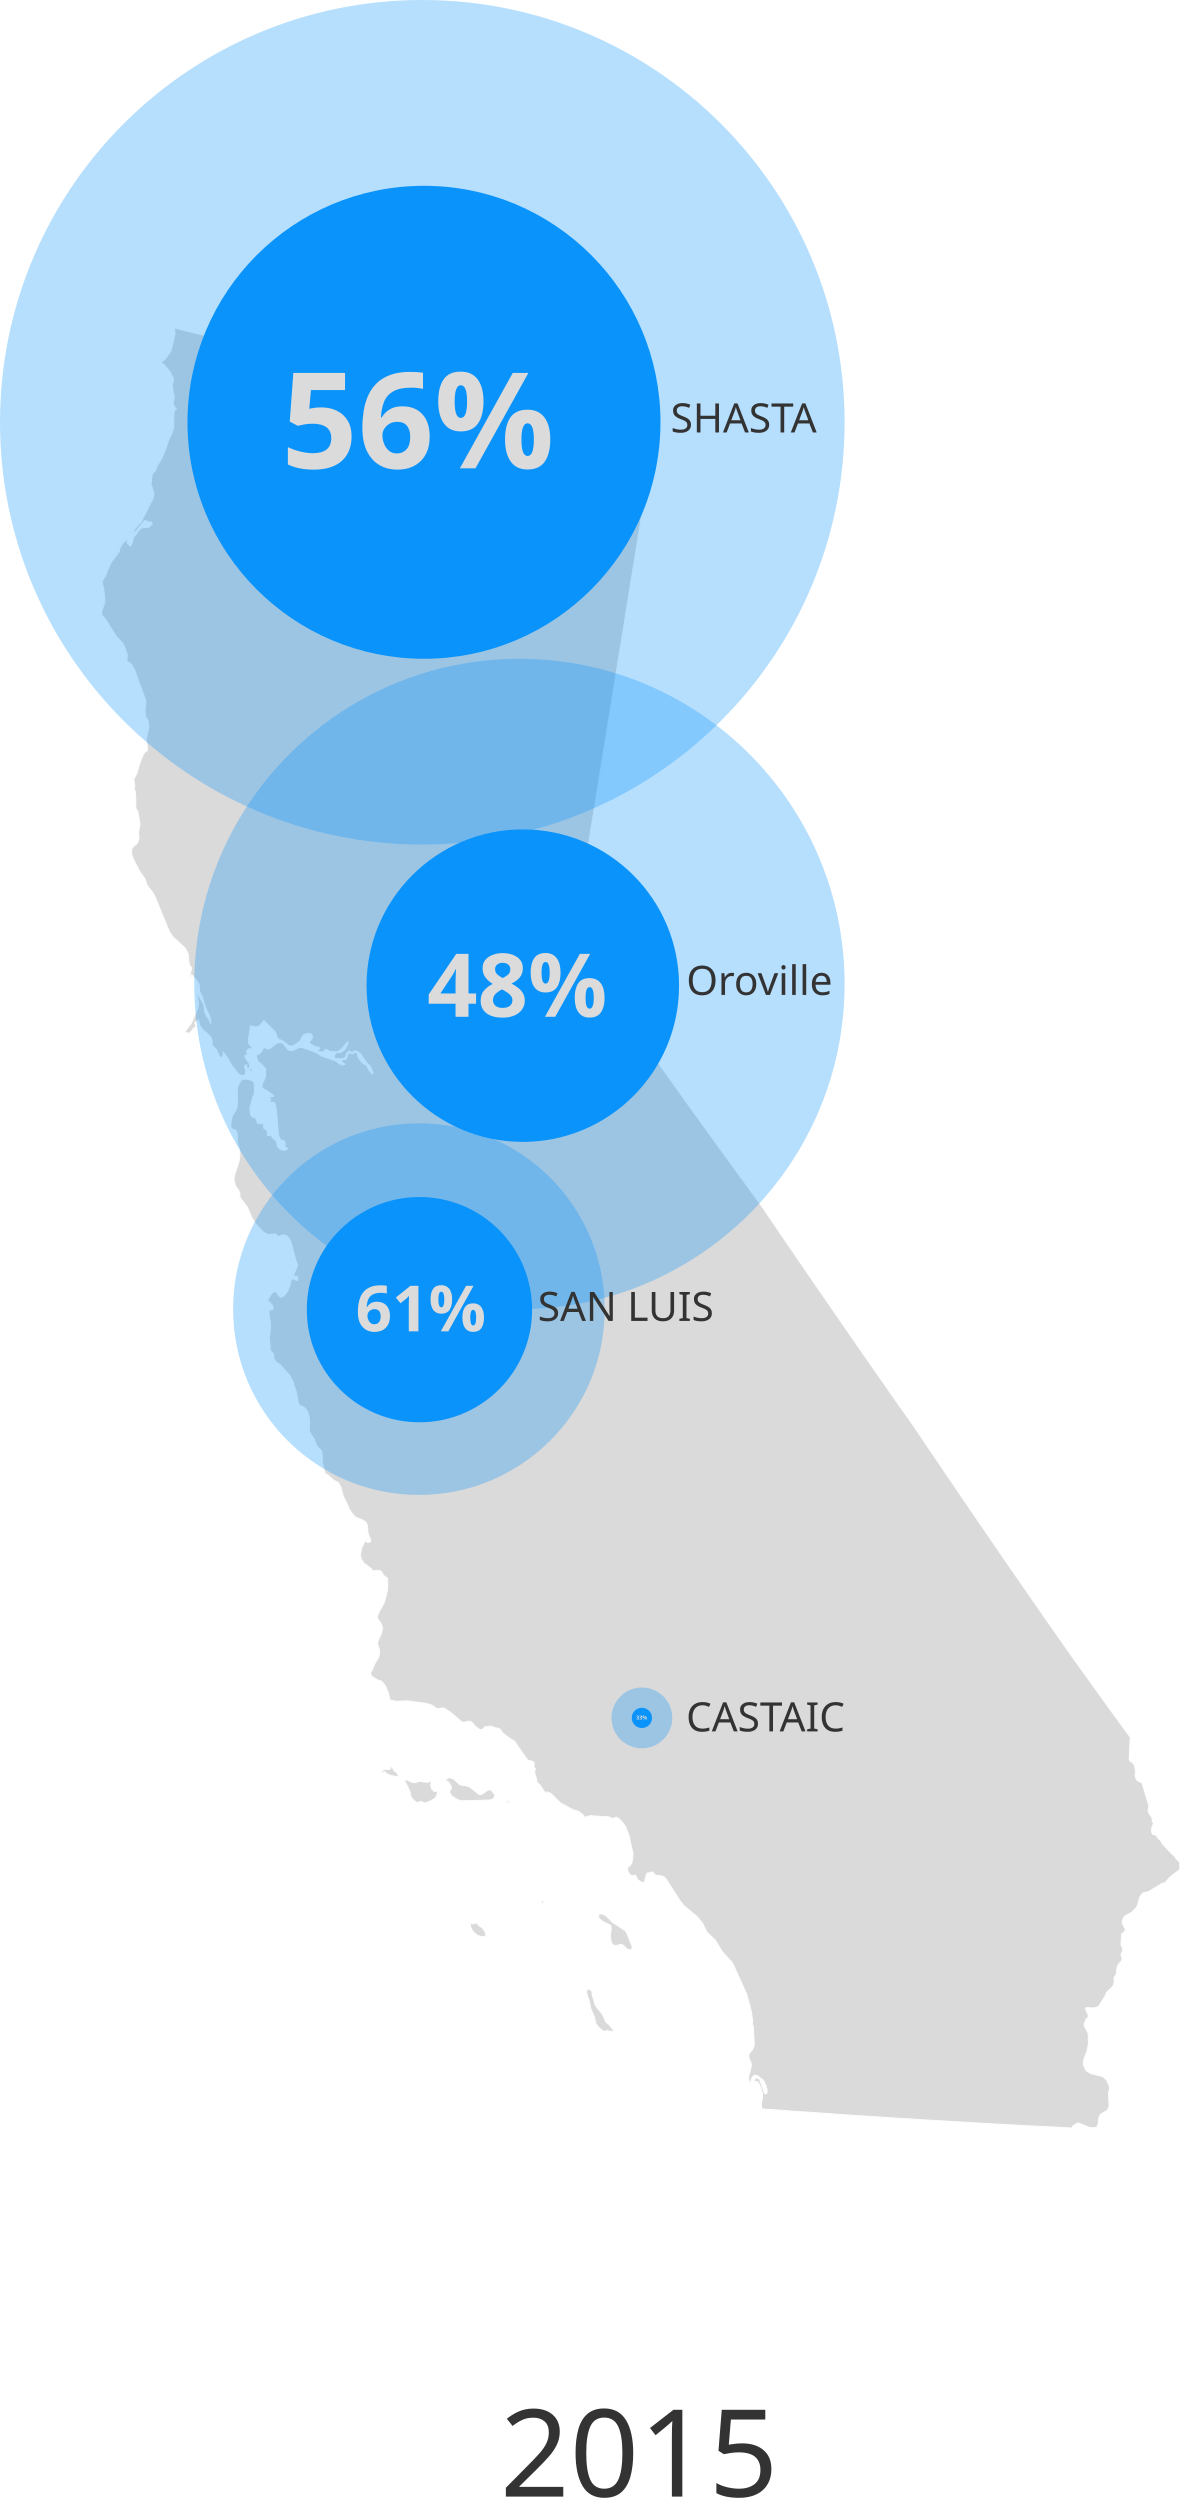
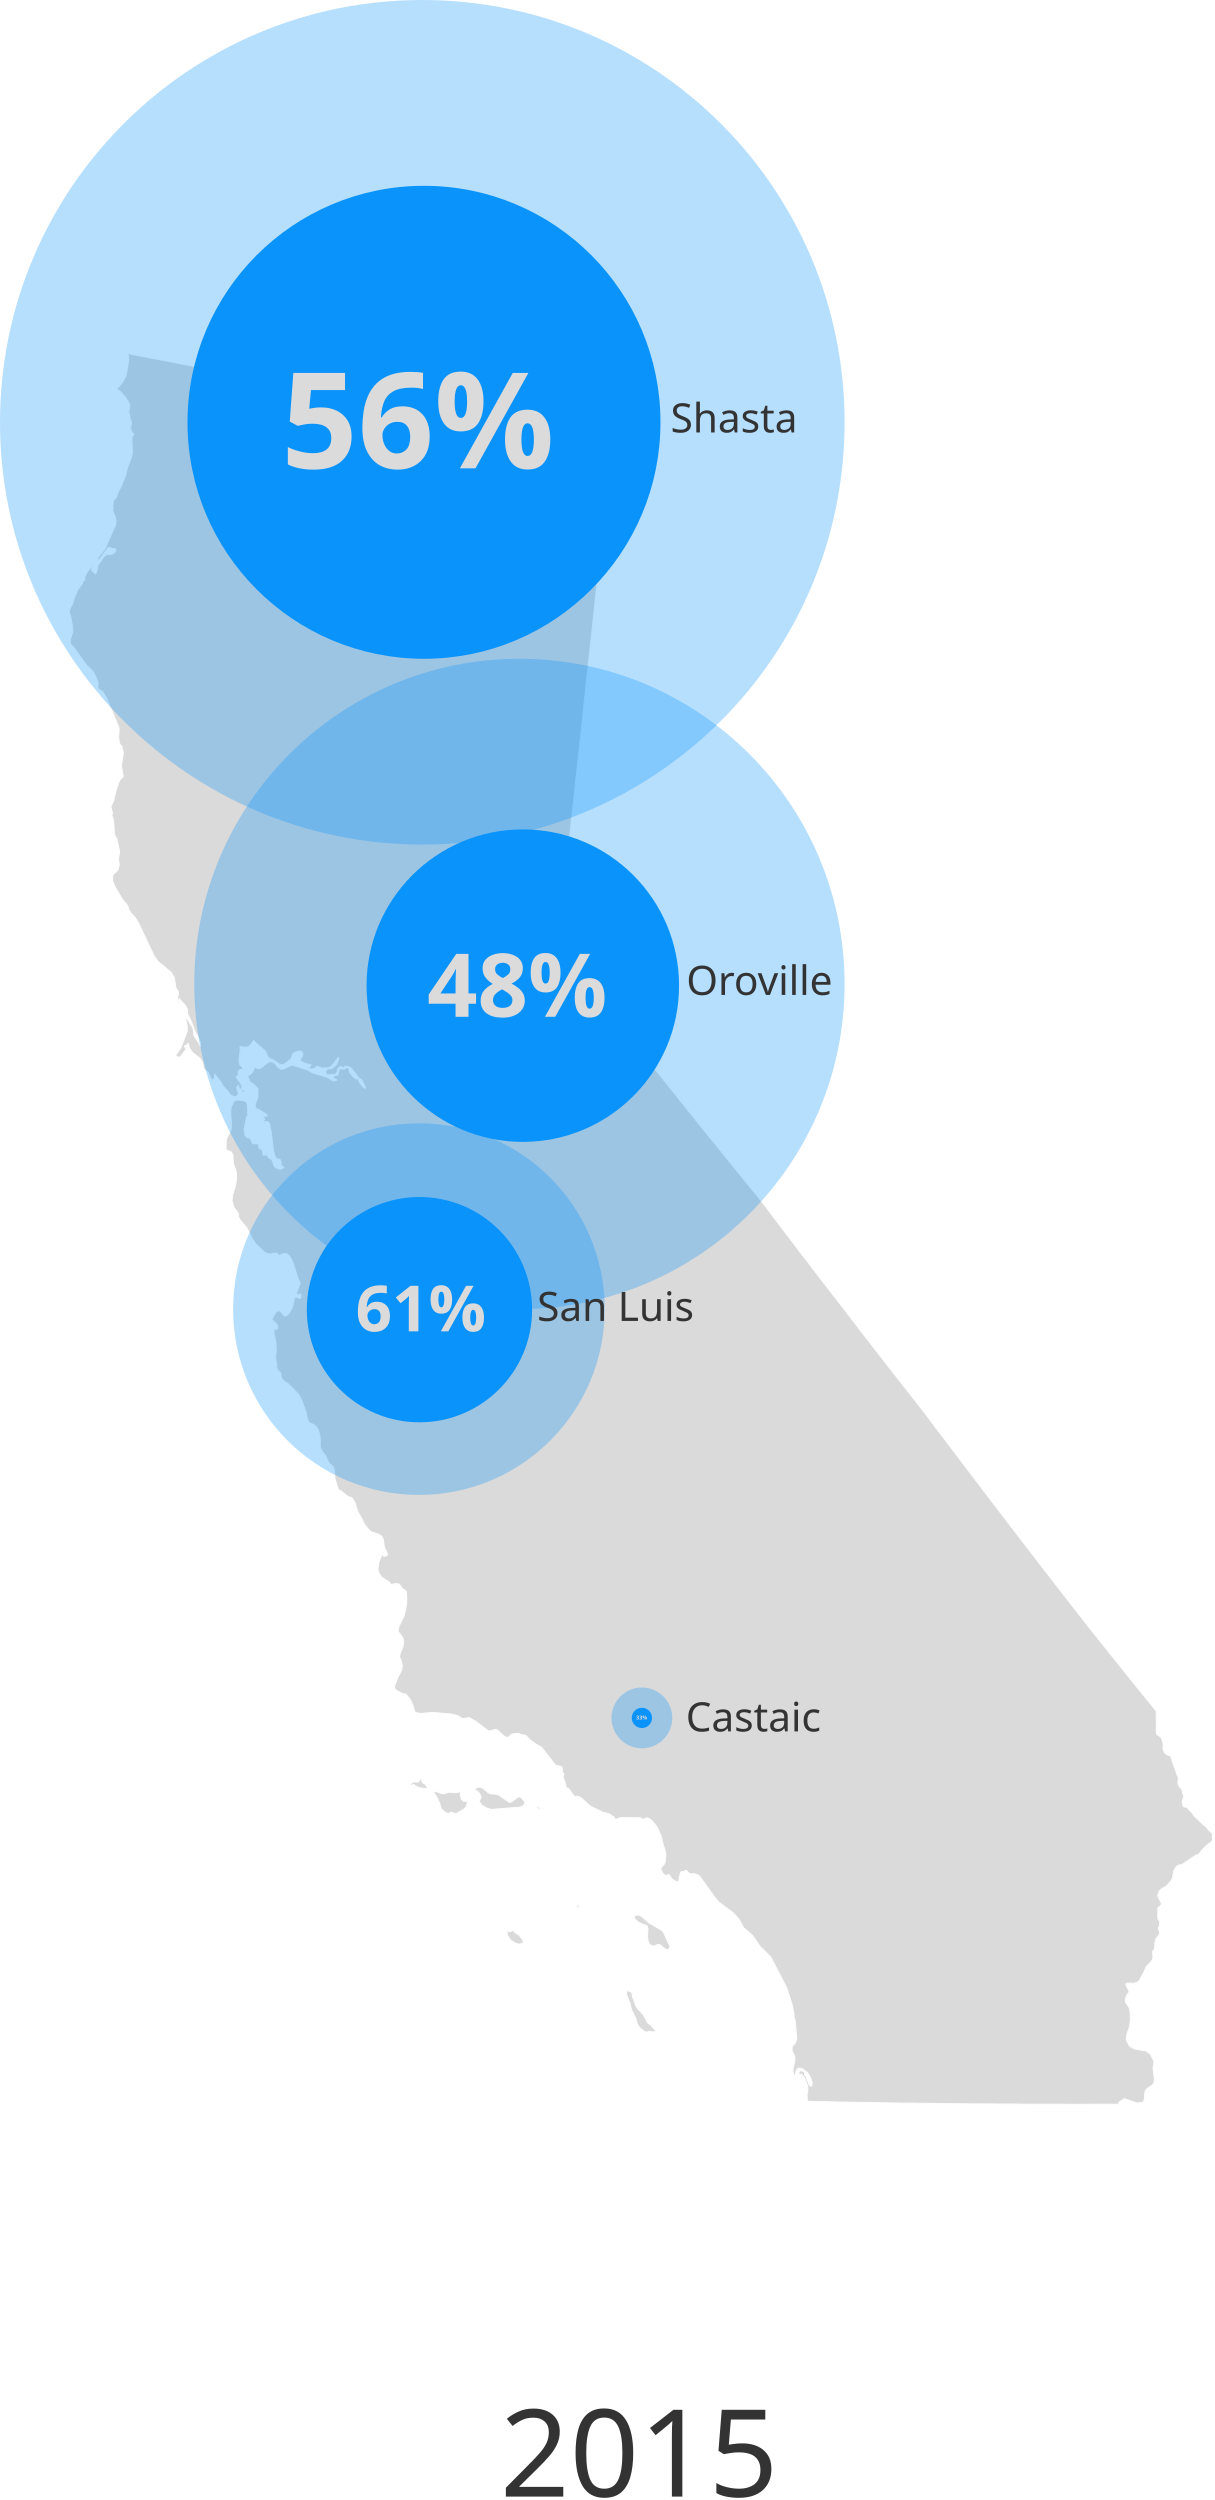
- <svg xmlns="http://www.w3.org/2000/svg" width="699px" height="1480px" viewBox="0 0 699 1480" version="1.1">
+ <svg xmlns="http://www.w3.org/2000/svg" width="719px" height="1480px" viewBox="0 0 719 1480" version="1.1">
  <defs />
  <g id="Page-1" stroke="none" stroke-width="1" fill="none" fill-rule="evenodd">
    <g id="Reservior" transform="translate(-7102, -183)">
      <g id="2015" transform="translate(7102, 183)">
-         <g id="US-States/State-Shapes/California" opacity="0.305" transform="translate(60, 194)">
+         <g id="US-States/State-Shapes/California" opacity="0.305" transform="translate(379.5, 727) rotate(-3) translate(-379.5, -727) translate(60, 194)">
          <path d="M298.715,1003.03 L296.563,998.311 L293.4,994.51 L292.128,992.458 L291.454,989.497 L291.117,988.727 L290.78,987.67 L290.512,986.45 L290.512,985.463 L290.313,984.545 L289.501,984.095 L288.491,983.714 L287.686,983.03 L287.15,985.385 L287.954,988.199 L288.965,990.943 L289.701,995.039 L291.922,1000.068 L292.733,1003.947 L294.142,1005.836 L295.827,1007.437 L297.168,1008.354 L297.91,1008.587 L298.447,1008.432 L298.983,1008.206 L299.526,1008.129 L301.61,1008.587 L302.552,1008.587 L303.494,1008.206 L300.468,1004.475 L298.715,1003.03 L298.715,1003.03 Z M225.529,947.29 L223.308,945.766 L223.04,945.315 L221.967,944.165 L221.156,944.709 L220.214,944.934 L219.278,944.787 L218.33,944.095 L218.735,947.212 L220.214,949.723 L222.434,951.549 L225.13,952.606 L227.749,952.155 L227.413,949.956 L225.529,947.29 L225.529,947.29 Z M310.218,949.039 L304.229,945.012 L303.019,944.398 L298.584,939.983 L296.7,939.074 L294.885,938.996 L294.074,940.294 L294.748,941.74 L296.295,943.178 L298.11,944.243 L299.526,944.787 L301.41,945.696 L301.878,947.29 L301.41,951.549 L301.479,953.904 L301.878,955.809 L302.751,957.177 L304.367,957.861 L305.109,957.783 L307.124,957.177 L307.935,957.107 L308.877,957.558 L311.16,959.835 L312.57,960.364 L313.849,960.061 L314.392,958.7 L311.098,950.477 L310.218,949.039 L310.218,949.039 Z M195.529,865.005 L194.993,862.572 L195.529,859.991 L194.189,860.831 L192.841,861.134 L188.33,860.528 L187.388,860.753 L186.515,861.134 L185.305,861.359 L183.689,860.979 L180.733,859.688 L179.186,860.069 L180.396,861.818 L181.675,864.399 L182.747,867.065 L183.015,869.039 L183.559,870.182 L184.899,871.775 L186.584,872.988 L187.925,872.988 L188.805,872.459 L189.541,872.537 L190.352,872.918 L191.562,873.369 L192.367,873.291 L196.74,871.091 L197.812,870.182 L198.624,868.736 L199.16,866.381 L196.939,866.529 L195.529,865.005 L195.529,865.005 Z M175.28,855.957 L174.675,855.273 L173.939,854.667 L173.128,854.131 L172.722,853.299 L172.392,852.312 L171.718,851.402 L171.113,853.221 L170.034,853.68 L167.751,853.377 L166.204,854.286 L165.798,855.273 L166.403,855.654 L167.545,854.745 L169.498,856.26 L171.381,857.1 L175.954,857.939 L175.686,856.874 L175.28,855.957 L175.28,855.957 Z M231.112,866.148 L230.575,865.775 L229.702,865.464 L228.492,866 L225.192,868.207 L224.587,868.363 L223.713,868.363 L217.793,863.715 L216.315,863.256 L213.152,862.805 L211.873,862.269 L208.312,859.004 L206.29,858.468 L205.685,858.468 L205.149,858.693 L204.275,859.307 L203.739,859.844 L204.138,860.295 L205.348,860.831 L206.159,861.818 L206.826,863.031 L207.37,864.469 L206.022,866.909 L207.507,869.272 L210.395,871.169 L212.953,872.078 L229.902,871.62 L231.786,871.014 L232.728,869.956 L232.996,868.511 L232.796,868.285 L231.112,866.148 L231.112,866.148 Z M638.346,909.948 L638.484,908.58 L636.325,906.458 L635.589,905.238 L634.915,904.476 L633.705,903.489 L628.122,897.48 L627.18,895.809 L626.843,895.428 L625.502,894.06 L625.234,893.672 L624.691,892.84 L624.423,892.537 L624.155,892.381 L623.818,892.234 L622.807,892.078 L622.401,891.853 L622.071,891.324 L621.796,890.64 L621.734,889.342 L621.734,888.425 L621.796,888.355 L622.339,886.831 L622.876,885.471 L622.271,884.329 L622.133,884.243 L622.002,882.121 L621.329,880.978 L620.455,879.991 L619.713,878.165 L619.713,877.481 L620.118,875.125 L620.118,874.286 L619.85,873.757 L619.582,873.291 L616.082,861.359 L614.13,860.675 L612.72,859.385 L611.977,857.333 L612.184,854.434 L612.046,853.151 L611.641,851.48 L610.967,849.949 L609.956,849.195 L608.883,848.589 L608.485,847.29 L609.083,835.281 L609.151,834.519 L597.112,818.017 L585.203,801.438 L572.826,784.174 L561.33,767.75 L551.168,753.144 L541.012,738.477 L530.918,723.801 L520.9,709.196 L510.875,694.513 L500.857,679.768 L490.894,665.092 L481.007,650.417 L469.572,634.21 L446.971,601.82 L435.805,585.544 L424.57,569.345 L413.404,553.076 L402.306,536.799 L391.277,520.523 L377.017,500.982 L362.818,481.44 L348.695,461.821 L334.634,442.195 L320.649,422.584 L306.718,402.895 L292.864,383.182 L279.078,363.493 L279.277,362.133 L280.219,356.576 L283.176,338.247 L286.07,320.004 L300.867,228.741 L303.762,210.498 L309.682,174.152 L312.57,155.893 L318.497,119.547 L321.384,101.451 L324.348,83.278 L327.236,65.175 L309.544,61.444 L291.853,57.728 L274.23,53.99 L256.607,50.119 L238.916,46.318 L221.293,42.361 L203.67,38.413 L186.041,34.371 L168.425,30.344 L150.802,26.24 L133.173,22.128 L115.619,17.946 L97.989,13.687 L80.435,9.357 L62.874,5.02 L45.32,0.69 L44.983,0.535 L43.099,0.076 L43.505,2.059 L43.574,3.116 L43.505,4.274 L41.415,13.236 L40.541,14.76 L38.19,18.102 L35.831,20.309 L35.701,20.916 L37.784,22.509 L40.61,26.085 L42.694,30.049 L42.357,32.855 L41.958,34.371 L42.357,36.959 L42.694,39.392 L43.099,40.465 L43.237,41.071 L42.694,43.652 L42.563,44.647 L42.762,45.626 L43.168,46.543 L43.704,47.305 L44.378,47.919 L43.099,49.435 L42.9,52.622 L42.831,58.863 L42.088,61.755 L39.599,67.079 L38.059,72.101 L35.226,78.405 L33.281,81.522 L31.795,85.019 L30.386,86.232 L29.911,87.755 L29.643,89.582 L29.712,90.958 L29.313,92.326 L30.792,96.733 L31.06,99.018 L30.523,101.218 L23.593,114.914 L19.488,119.469 L18.346,121.451 L19.756,120.993 L21.241,119.547 L25.476,114.3 L25.882,114.075 L28.639,115.132 L29.444,114.914 L29.98,115.676 L30.248,115.824 L28.708,117.798 L27.292,118.326 L25.745,118.257 L23.792,118.56 L22.582,119.547 L20.093,123.045 L19.151,123.729 L18.209,127.607 L17.274,129.349 L15.857,128.136 L15.046,126.923 L15.183,126.543 L15.926,124.646 L16.325,123.962 L13.705,126.465 L12.021,128.595 L10.542,131.408 L10.611,131.719 L10.742,132.24 L10.81,132.706 L10.473,132.784 L10.205,132.784 L9.937,133.01 L9.669,133.313 L9.332,134.378 L6.644,137.79 L5.832,139.088 L4.622,141.599 L3.481,144.109 L3.006,145.703 L2.408,147.079 L1.39,148.602 L0.655,150.04 L0.586,151.408 L1.26,153.763 L2.071,160.231 L2.071,162.811 L0.387,167.226 L0.118,169.581 L0.992,170.949 L1.865,171.781 L9.195,183.122 L12.495,186.62 L13.506,188.283 L15.321,193.312 L15.39,194.066 L15.115,196.344 L15.252,197.261 L15.72,197.727 L17.274,198.784 L17.81,199.313 L19.556,202.205 L26.281,220.681 L26.35,222.43 L25.813,226.845 L26.082,229.278 L26.35,230.638 L26.687,231.322 L27.429,231.866 L27.629,232.776 L27.766,233.848 L27.966,234.905 L28.096,236.577 L26.556,243.502 L27.36,249.736 L26.955,250.576 L25.745,251.26 L24.603,253.234 L22.919,257.416 L20.904,264.101 L19.151,267.373 L19.825,271.252 L19.426,273.001 L19.893,273.84 L20.161,275.356 L20.361,278.177 L20.361,282.888 L20.629,285.173 L21.578,286.316 L22.857,293.77 L22.788,294.827 L22.045,298.17 L21.977,299.164 L22.245,301.372 L22.245,302.437 L21.44,304.862 L20.498,306.012 L19.357,306.689 L18.078,308.212 L17.81,311.259 L19.151,315.052 L22.857,322.204 L25.944,326.463 L26.35,327.683 L26.687,329.277 L27.897,331.174 L30.118,333.917 L31.795,336.879 L40.273,357.485 L42.157,360.377 L49.693,367.372 L51.309,370.419 L51.976,376.723 L53.392,379.086 L52.382,384.03 L52.925,385.779 L52.987,385.095 L53.461,383.035 L56.961,387.147 L57.896,389.051 L58.034,389.883 L58.034,391.857 L58.164,392.774 L59.649,395.891 L61.801,402.739 L63.954,407.216 L64.696,409.579 L64.696,412.02 L63.816,409.735 L62.338,407.52 L61.128,405.094 L60.99,402.281 L60.523,400.446 L57.628,395.363 L56.486,393.684 L57.497,400.065 L57.229,402.817 L53.055,412.09 L50.367,415.58 L49.624,417.026 L51.508,417.64 L52.045,417.64 L52.65,417.329 L52.787,417.104 L52.849,416.878 L53.929,415.736 L54.465,414.974 L55.208,414.22 L56.349,413.614 L55.881,413.155 L55.675,412.696 L55.208,411.181 L55.881,411.095 L56.418,410.792 L56.961,410.341 L57.497,409.657 L58.233,412.93 L59.849,415.355 L63.885,418.93 L64.222,419.389 L64.964,420.454 L65.501,421.822 L65.7,424.636 L66.374,425.693 L67.921,427.076 L68.664,428.211 L69.874,431.406 L70.678,432.09 L71.551,431.631 L72.163,430.341 L72.163,428.748 L75.388,433.38 L77.004,436.419 L79.087,438.86 L79.899,440.15 L80.971,441.518 L82.518,442.498 L84.134,442.739 L85.344,441.814 L85.544,440.073 L85.007,438.479 L84.739,437.189 L85.881,436.194 L86.218,437.873 L87.029,438.705 L87.765,438.324 L87.902,436.73 L87.359,435.129 L85.544,432.541 L84.801,431.025 L85.344,430.87 L86.08,430.263 L86.554,430.038 L86.018,428.825 L86.286,427.753 L87.16,426.991 L89.312,426.688 L88.775,425.623 L87.16,423.718 L86.96,421.752 L87.964,415.961 L88.101,413.303 L90.859,413.839 L92.743,413.761 L94.358,412.626 L96.181,410.186 L102.768,416.645 L103.71,418.627 L103.847,419.614 L104.452,420.609 L105.387,421.371 L107.546,422.358 L110.84,424.939 L112.256,425.242 L113.198,425.242 L114.133,424.783 L117.097,422.731 L117.633,422.203 L118.108,421.441 L118.912,419.537 L119.249,419.008 L120.053,418.479 L121.47,418.021 L122.879,417.718 L123.959,417.943 L124.97,419.233 L124.832,420.531 L122.948,423.415 L125.974,425.242 L129.473,426.307 L128.669,427.372 L128.263,427.753 L127.658,428.056 L128.463,428.592 L129.604,428.748 L130.952,428.67 L132.1,428.444 L132.368,427.372 L133.241,427.372 L135.662,428.444 L136.604,428.592 L139.361,428.592 L140.977,427.978 L142.861,426.307 L145.687,422.809 L146.085,422.964 L145.35,425.164 L144.408,426.913 L143.129,428.211 L141.582,429.051 L140.77,429.198 L139.966,429.198 L139.093,429.276 L138.35,429.812 L138.02,430.644 L137.951,431.554 L138.151,432.238 L138.687,432.696 L141.919,432.774 L143.734,432.463 L144.607,431.554 L144.875,430.186 L145.219,429.509 L146.422,428.367 L146.965,428.141 L147.364,428.444 L147.77,428.825 L148.306,429.128 L148.712,429.051 L149.386,428.289 L149.723,428.141 L151.4,428.444 L152.542,429.128 L153.422,429.96 L157.458,435.665 L158.599,436.419 L159.204,437.337 L160.146,439.241 L160.82,441.138 L160.69,441.892 L159.61,441.06 L158.4,439.466 L157.32,437.57 L156.922,436.039 L155.643,436.039 L154.158,434.826 L152.074,432.09 L151.875,431.406 L151.875,430.566 L151.737,429.735 L151.07,429.051 L150.328,428.973 L149.654,429.276 L149.118,429.735 L148.643,429.882 L147.096,429.432 L146.292,429.579 L145.817,430.341 L145.618,431.173 L145.281,432.16 L144.944,432.999 L144.538,433.302 L143.871,433.225 L143.06,433.45 L142.386,433.909 L142.056,434.523 L142.386,434.826 L144.339,436.039 L142.792,436.583 L141.314,436.039 L138.687,434.134 L130.285,431.173 L127.122,429.128 L118.706,426.004 L117.028,426.159 L113.329,427.83 L111.582,427.978 L110.235,427.146 L108.014,424.099 L106.604,423.268 L104.989,423.19 L103.778,423.718 L99.742,426.765 L98.938,426.991 L97.927,426.913 L97.253,426.54 L96.648,426.004 L96.105,425.934 L95.094,428.056 L94.022,429.432 L92.674,430.419 L91.464,430.419 L92.743,434.297 L95.3,436.419 L97.322,438.86 L97.116,443.796 L95.5,447.302 L95.032,449.501 L96.181,450.714 L97.59,451.328 L100.952,453.769 L102.163,454.981 L99,455.665 L99.405,455.891 L100.347,456.73 L99.605,458.09 L100.148,458.471 L102.094,458.549 L102.836,459.381 L103.105,460.298 L103.778,464.488 L104.72,476.73 L105.257,479.085 L106.13,480.756 L107.883,481.137 L108.282,481.44 L108.55,481.977 L108.825,482.886 L108.825,483.415 L108.619,484.021 L108.488,484.627 L108.688,484.93 L109.224,485.171 L110.304,486.081 L109.093,486.843 L107.546,486.913 L106.068,486.462 L104.789,485.475 L104.184,484.021 L103.71,482.124 L103.105,480.686 L102.163,480.531 L101.489,479.699 L100.884,478.627 L100.217,477.943 L98.532,478.323 L98.264,477.484 L98.195,476.264 L98.065,475.354 L97.116,474.445 L96.38,474.142 L95.967,473.535 L96.105,471.786 L95.699,471.328 L93.279,471.18 L92.475,470.955 L91.663,468.669 L91.264,468.048 L90.728,467.674 L89.449,467.294 L88.913,466.835 L88.17,465.7 L88.17,464.938 L88.232,464.107 L87.902,462.739 L88.033,461.744 L89.649,455.51 L89.985,454.678 L90.591,454.22 L91.801,453.994 L90.659,453.769 L90.384,453.155 L90.591,452.393 L90.659,451.553 L90.453,447.302 L89.917,446.081 L88.5,445.405 L85.482,444.861 L83.928,444.861 L82.718,445.475 L80.765,449.12 L80.435,453.535 L80.634,458.09 L80.229,461.977 L79.424,463.726 L77.678,466.384 L76.935,468.669 L76.598,473.232 L77.272,474.289 L78.145,474.67 L79.019,474.896 L79.761,475.432 L80.497,477.414 L80.497,481.899 L80.971,483.943 L81.645,485.778 L81.982,487.985 L81.982,490.263 L81.776,492.315 L80.634,496.574 L79.218,500.298 L78.482,504.021 L79.424,508.133 L81.178,510.566 L81.913,512.089 L81.982,514.064 L82.45,515.432 L86.355,520.453 L89.312,527.223 L91.065,530.192 L95.837,535.276 L97.116,536.193 L98.663,536.799 L100.416,536.799 L102.094,536.496 L103.51,536.652 L104.521,538.175 L107.141,537.033 L109.293,537.258 L111.039,538.937 L112.524,542.124 L115.082,551.933 L116.286,555.058 L113.735,560.903 L114.271,561.44 L114.876,561.743 L115.55,561.743 L116.224,561.44 L116.354,562.279 L116.354,562.963 L116.155,563.577 L115.749,564.184 L114.133,563.266 L113.129,562.886 L112.387,563.803 L111.177,568.505 L110.166,570.41 L109.025,572.089 L107.746,573.457 L106.13,573.985 L105.057,572.998 L104.184,571.475 L102.836,570.565 L101.557,571.094 L100.279,572.47 L98.333,575.96 L99.405,576.644 L100.217,577.631 L100.952,578.323 L101.557,579.232 L101.626,580.686 L101.152,581.517 L99.742,581.37 L99.268,582.201 L99.206,584.02 L100.079,589.205 L100.079,593.604 L99.474,598.019 L99.474,598.859 L99.873,601.968 L99.873,603.181 L99.811,603.95 L99.873,604.556 L100.217,605.629 L100.884,606.461 L101.557,607.067 L102.094,607.829 L102.094,609.267 L102.231,610.332 L102.836,611.544 L103.641,612.469 L105.662,613.682 L111.651,620.452 L113.267,623.499 L115.749,631.256 L116.286,635.127 L116.829,637.11 L117.839,638.167 L119.517,638.773 L120.796,639.846 L121.807,641.136 L122.474,642.652 L122.948,644.401 L123.216,646.46 L123.285,648.668 L123.086,651.023 L123.148,653.067 L123.959,654.824 L125.974,657.793 L127.184,661.058 L127.995,662.582 L130.285,664.711 L130.752,667.144 L130.752,671.707 L132.499,678.392 L133.984,679.076 L137.752,682.504 L140.234,683.569 L141.919,686.608 L143.266,691.862 L145.219,695.733 L146.759,699.309 L148.444,701.967 L150.259,704.019 L155.038,706.001 L156.715,707.299 L157.389,708.737 L157.589,710.331 L157.795,713.152 L158.125,714.443 L159.204,716.953 L159.541,718.469 L158.262,719.075 L157.121,719.005 L156.784,718.321 L157.726,716.728 L157.32,715.966 L154.226,722.045 L153.491,725.62 L153.422,727.369 L153.889,729.04 L155.436,731.396 L159.473,734.365 L161.088,736.261 L161.494,735.881 L162.835,735.655 L164.451,735.733 L165.53,736.114 L166.066,736.798 L167.146,738.702 L167.751,739.153 L168.961,739.992 L169.429,740.599 L169.566,743.793 L169.36,747.369 L168.487,751.248 L167.345,755.119 L164.052,760.979 L163.378,763.257 L163.577,764.174 L165.393,766.84 L165.867,767.672 L166.135,768.589 L166.335,769.499 L166.335,770.633 L165.798,772.996 L164.052,776.727 L163.378,778.927 L164.052,780.598 L164.519,782.573 L164.788,784.633 L164.121,787.213 L163.172,788.884 L162.299,790.182 L161.556,791.628 L160.284,794.667 L159.342,796.183 L159.61,797.474 L160.353,798.624 L162.168,799.689 L164.251,800.909 L165.936,801.212 L168.287,804.244 L169.834,808.13 L170.907,812.382 L174.07,813.144 L181.269,812.918 L192.367,814.434 L195.866,815.507 L198.761,817.559 L202.728,817.108 L206.764,819.689 L213.627,825.549 L215.036,825.549 L216.789,825.083 L218.467,824.935 L219.609,825.775 L220.42,826.84 L221.898,828.355 L223.583,829.646 L224.862,830.104 L225.866,829.568 L226.608,828.736 L227.481,828.13 L231.318,827.897 L232.796,828.814 L234.612,829.04 L235.485,829.343 L236.227,829.949 L237.637,831.931 L241.941,835.281 L244.499,836.719 L251.966,847.438 L252.908,848.2 L254.661,848.511 L255.466,848.814 L256.14,849.498 L256.27,850.407 L256.14,851.48 L256.209,852.467 L257.082,853.299 L256.539,854.364 L256.539,855.802 L257.013,857.333 L257.549,858.771 L257.749,859.463 L257.817,860.753 L257.955,861.282 L258.292,861.663 L258.966,861.966 L259.365,862.347 L262.122,866.381 L263.875,867.982 L266.227,868.588 L265.216,868.13 L264.611,867.749 L264.074,867.749 L263.875,866.754 L266.227,867.827 L271.741,873.291 L278.809,877.177 L282.433,878.32 L285.128,880.294 L286.201,881.958 L287.748,881.352 L289.302,880.901 L300.331,881.585 L301.341,881.888 L302.015,882.424 L302.62,882.58 L303.494,882.346 L304.704,881.81 L306.45,882.65 L308.472,884.787 L310.418,887.516 L312.508,893.065 L313.519,898.095 L314.522,902.113 L314.729,904.018 L314.591,905.541 L314.055,908.813 L313.25,910.104 L311.965,911.246 L311.366,912.84 L312.508,915.35 L312.975,915.809 L313.718,916.268 L314.522,916.485 L315.334,916.19 L316.138,916.112 L316.743,917.177 L317.348,918.467 L318.022,919.159 L318.696,919.54 L319.5,920.146 L320.312,920.597 L321.185,920.52 L321.653,919.913 L321.852,919.159 L321.921,918.164 L322.863,915.281 L323.406,914.736 L324.41,914.736 L325.015,914.589 L325.689,914.286 L326.431,914.208 L328.047,916.112 L329.257,916.338 L330.804,916.408 L332.75,916.944 L334.029,917.931 L342.576,931.238 L344.797,934.06 L352.938,940.9 L356.032,944.787 L358.452,949.878 L359.862,951.091 L362.818,953.982 L363.898,955.272 L367.528,961.281 L373.654,968.051 L382.126,986.761 L384.821,997.021 L385.557,1002.493 L385.488,1004.405 L385.962,1005.758 L386.499,1016.345 L386.23,1017.938 L385.22,1019.835 L384.216,1020.752 L383.473,1021.739 L383.274,1023.939 L384.683,1027.514 L384.752,1029.038 L384.346,1031.09 L383.136,1035.489 L383.205,1036.562 L383.673,1038.466 L383.81,1039.827 L384.285,1039.003 L385.158,1035.878 L386.024,1034.891 L387.104,1034.518 L387.64,1034.588 L388.919,1035.124 L390.067,1036.181 L391.683,1037.324 L392.35,1038.319 L393.361,1040.518 L394.103,1043.029 L394.103,1044.926 L393.429,1045.688 L392.487,1045.229 L392.082,1043.783 L391.277,1041.661 L390.734,1039.601 L389.93,1038.544 L389.998,1037.168 L388.651,1036.259 L387.578,1036.034 L386.705,1037.021 L385.962,1037.938 L388.114,1038.319 L389.593,1039.99 L390.535,1042.501 L391.408,1045.765 L391.339,1048.354 L390.734,1050.709 L390.803,1053.67 L391.277,1054.518 L396.922,1054.898 L402.505,1055.272 L408.157,1055.73 L413.809,1056.111 L419.392,1056.492 L425.044,1056.873 L430.696,1057.246 L436.341,1057.705 L441.925,1058.085 L447.576,1058.466 L453.228,1058.777 L458.812,1059.15 L464.464,1059.531 L470.109,1059.912 L475.76,1060.215 L486.996,1060.969 L492.648,1061.28 L498.231,1061.583 L503.883,1061.964 L509.528,1062.267 L515.111,1062.57 L520.763,1062.959 L526.415,1063.262 L531.998,1063.565 L537.65,1063.868 L543.295,1064.172 L548.878,1064.475 L554.53,1064.778 L560.182,1065.003 L565.765,1065.299 L571.417,1065.617 L574.511,1065.765 L574.511,1065.921 L574.979,1064.63 L578.142,1062.718 L585.815,1065.687 L589.108,1065.384 L589.982,1063.946 L590.319,1062.112 L590.449,1060.293 L590.924,1058.544 L592.065,1057.324 L595.159,1055.583 L596.17,1054.362 L596.637,1052.232 L596.17,1045.54 L596.438,1044.242 L596.706,1043.332 L596.844,1042.345 L596.706,1040.977 L595.029,1037.246 L592.601,1035.194 L585.815,1033.601 L582.982,1031.852 L581.167,1027.895 L581.841,1024.397 L583.388,1020.752 L584.33,1016.415 L584.261,1010.484 L583.931,1009.038 L581.909,1005.618 L581.909,1004.094 L582.982,1001.351 L583.993,1000.449 L584.399,999.609 L584.062,998.467 L583.587,997.557 L582.92,996.112 L582.714,994.891 L583.525,994.433 L587.224,994.736 L589.17,994.363 L590.656,993.445 L594.087,987.896 L595.097,985.54 L595.971,984.615 L597.648,983.107 L598.865,981.809 L599.195,981.125 L599.601,979.835 L599.463,977.55 L599.67,976.189 L600.337,975.731 L600.674,975.272 L600.88,974.137 L601.079,971.93 L601.684,969.489 L602.695,968.199 L603.706,967.134 L604.373,965.774 L603.768,963.792 L603.568,962.649 L604.043,962.198 L604.373,961.662 L604.579,960.519 L604.648,959.307 L604.442,958.7 L603.637,957.48 L603.706,954.969 L603.974,952.381 L603.974,950.865 L605.521,949.8 L606.188,948.969 L606.188,948.044 L604.985,945.844 L604.51,944.631 L604.373,943.411 L605.115,941.211 L606.463,939.983 L609.688,938.242 L611.035,937.022 L612.452,935.576 L613.525,933.757 L614.604,929.497 L615.608,927.748 L616.956,926.45 L619.782,925.922 L628.122,920.893 L629.6,920.675 L632.357,917.558 L635.183,915.125 L637.741,913.446 L638.546,912.156 L638.346,909.948 L638.346,909.948 Z M45.389,446.011 L44.983,446.462 L45.052,446.765 L44.983,446.921 L45.052,446.765 L45.114,446.843 L44.983,446.998 L45.458,446.081 L45.389,446.159 L45.389,446.011 L45.389,446.011 Z M88.569,438.557 L88.438,438.782 L88.101,438.705 L87.833,439.086 L87.765,439.917 L87.765,439.995 L88.17,440.376 L88.775,440.298 L89.38,439.163 L89.312,439.163 L89.38,439.163 L88.569,438.557 L88.569,438.557 Z M91.801,443.423 L91.801,444.713 L91.869,444.783 L92.475,446.081 L92.612,445.778 L92.612,445.708 L92.206,445.405 L92.612,443.726 L91.801,443.423 L91.801,443.423 Z M242.952,873.369 L241.941,872.918 L241.336,872.382 L240.532,871.923 L239.789,871.775 L239.59,872.078 L239.727,872.382 L240.869,873.369 L241.542,873.369 L242.546,873.68 L243.626,873.602 L243.557,873.291 L242.952,873.369 L242.952,873.369 Z M261.991,931.091 L261.448,931.316 L260.643,931.394 L260.375,931.542 L260.513,932.008 L260.643,932.917 L260.843,933.446 L260.843,933.516 L261.854,932.008 L261.991,931.168 L261.922,931.168 L261.991,931.091 L261.991,931.091 Z" id="Fill-92" fill="#878787" />
          <path d="M298.715,1003.03 L296.563,998.311 L293.4,994.51 L292.128,992.458 L291.454,989.497 L291.117,988.727 L290.78,987.67 L290.512,986.45 L290.512,985.463 L290.313,984.545 L289.501,984.095 L288.491,983.714 L287.686,983.03 L287.15,985.385 L287.954,988.199 L288.965,990.943 L289.701,995.039 L291.922,1000.068 L292.733,1003.947 L294.142,1005.836 L295.827,1007.437 L297.168,1008.354 L297.91,1008.587 L298.447,1008.432 L298.983,1008.206 L299.526,1008.129 L301.61,1008.587 L302.552,1008.587 L303.494,1008.206 L300.468,1004.475 L298.715,1003.03 L298.715,1003.03 Z M225.529,947.29 L223.308,945.766 L223.04,945.315 L221.967,944.165 L221.156,944.709 L220.214,944.934 L219.278,944.787 L218.33,944.095 L218.735,947.212 L220.214,949.723 L222.434,951.549 L225.13,952.606 L227.749,952.155 L227.413,949.956 L225.529,947.29 L225.529,947.29 Z M310.218,949.039 L304.229,945.012 L303.019,944.398 L298.584,939.983 L296.7,939.074 L294.885,938.996 L294.074,940.294 L294.748,941.74 L296.295,943.178 L298.11,944.243 L299.526,944.787 L301.41,945.696 L301.878,947.29 L301.41,951.549 L301.479,953.904 L301.878,955.809 L302.751,957.177 L304.367,957.861 L305.109,957.783 L307.124,957.177 L307.935,957.107 L308.877,957.558 L311.16,959.835 L312.57,960.364 L313.849,960.061 L314.392,958.7 L311.098,950.477 L310.218,949.039 L310.218,949.039 Z M195.529,865.005 L194.993,862.572 L195.529,859.991 L194.189,860.831 L192.841,861.134 L188.33,860.528 L187.388,860.753 L186.515,861.134 L185.305,861.359 L183.689,860.979 L180.733,859.688 L179.186,860.069 L180.396,861.818 L181.675,864.399 L182.747,867.065 L183.015,869.039 L183.559,870.182 L184.899,871.775 L186.584,872.988 L187.925,872.988 L188.805,872.459 L189.541,872.537 L190.352,872.918 L191.562,873.369 L192.367,873.291 L196.74,871.091 L197.812,870.182 L198.624,868.736 L199.16,866.381 L196.939,866.529 L195.529,865.005 L195.529,865.005 Z M175.28,855.957 L174.675,855.273 L173.939,854.667 L173.128,854.131 L172.722,853.299 L172.392,852.312 L171.718,851.402 L171.113,853.221 L170.034,853.68 L167.751,853.377 L166.204,854.286 L165.798,855.273 L166.403,855.654 L167.545,854.745 L169.498,856.26 L171.381,857.1 L175.954,857.939 L175.686,856.874 L175.28,855.957 L175.28,855.957 Z M231.112,866.148 L230.575,865.775 L229.702,865.464 L228.492,866 L225.192,868.207 L224.587,868.363 L223.713,868.363 L217.793,863.715 L216.315,863.256 L213.152,862.805 L211.873,862.269 L208.312,859.004 L206.29,858.468 L205.685,858.468 L205.149,858.693 L204.275,859.307 L203.739,859.844 L204.138,860.295 L205.348,860.831 L206.159,861.818 L206.826,863.031 L207.37,864.469 L206.022,866.909 L207.507,869.272 L210.395,871.169 L212.953,872.078 L229.902,871.62 L231.786,871.014 L232.728,869.956 L232.996,868.511 L232.796,868.285 L231.112,866.148 L231.112,866.148 Z M638.346,909.948 L638.484,908.58 L636.325,906.458 L635.589,905.238 L634.915,904.476 L633.705,903.489 L628.122,897.48 L627.18,895.809 L626.843,895.428 L625.502,894.06 L625.234,893.672 L624.691,892.84 L624.423,892.537 L624.155,892.381 L623.818,892.234 L622.807,892.078 L622.401,891.853 L622.071,891.324 L621.796,890.64 L621.734,889.342 L621.734,888.425 L621.796,888.355 L622.339,886.831 L622.876,885.471 L622.271,884.329 L622.133,884.243 L622.002,882.121 L621.329,880.978 L620.455,879.991 L619.713,878.165 L619.713,877.481 L620.118,875.125 L620.118,874.286 L619.85,873.757 L619.582,873.291 L616.082,861.359 L614.13,860.675 L612.72,859.385 L611.977,857.333 L612.184,854.434 L612.046,853.151 L611.641,851.48 L610.967,849.949 L609.956,849.195 L608.883,848.589 L608.485,847.29 L609.083,835.281 L609.151,834.519 L597.112,818.017 L585.203,801.438 L572.826,784.174 L561.33,767.75 L551.168,753.144 L541.012,738.477 L530.918,723.801 L520.9,709.196 L510.875,694.513 L500.857,679.768 L490.894,665.092 L481.007,650.417 L469.572,634.21 L446.971,601.82 L435.805,585.544 L424.57,569.345 L413.404,553.076 L402.306,536.799 L391.277,520.523 L377.017,500.982 L362.818,481.44 L348.695,461.821 L334.634,442.195 L320.649,422.584 L306.718,402.895 L292.864,383.182 L279.078,363.493 L279.277,362.133 L280.219,356.576 L283.176,338.247 L286.07,320.004 L300.867,228.741 L303.762,210.498 L309.682,174.152 L312.57,155.893 L318.497,119.547 L321.384,101.451 L324.348,83.278 L327.236,65.175 L309.544,61.444 L291.853,57.728 L274.23,53.99 L256.607,50.119 L238.916,46.318 L221.293,42.361 L203.67,38.413 L186.041,34.371 L168.425,30.344 L150.802,26.24 L133.173,22.128 L115.619,17.946 L97.989,13.687 L80.435,9.357 L62.874,5.02 L45.32,0.69 L44.983,0.535 L43.099,0.076 L43.505,2.059 L43.574,3.116 L43.505,4.274 L41.415,13.236 L40.541,14.76 L38.19,18.102 L35.831,20.309 L35.701,20.916 L37.784,22.509 L40.61,26.085 L42.694,30.049 L42.357,32.855 L41.958,34.371 L42.357,36.959 L42.694,39.392 L43.099,40.465 L43.237,41.071 L42.694,43.652 L42.563,44.647 L42.762,45.626 L43.168,46.543 L43.704,47.305 L44.378,47.919 L43.099,49.435 L42.9,52.622 L42.831,58.863 L42.088,61.755 L39.599,67.079 L38.059,72.101 L35.226,78.405 L33.281,81.522 L31.795,85.019 L30.386,86.232 L29.911,87.755 L29.643,89.582 L29.712,90.958 L29.313,92.326 L30.792,96.733 L31.06,99.018 L30.523,101.218 L23.593,114.914 L19.488,119.469 L18.346,121.451 L19.756,120.993 L21.241,119.547 L25.476,114.3 L25.882,114.075 L28.639,115.132 L29.444,114.914 L29.98,115.676 L30.248,115.824 L28.708,117.798 L27.292,118.326 L25.745,118.257 L23.792,118.56 L22.582,119.547 L20.093,123.045 L19.151,123.729 L18.209,127.607 L17.274,129.349 L15.857,128.136 L15.046,126.923 L15.183,126.543 L15.926,124.646 L16.325,123.962 L13.705,126.465 L12.021,128.595 L10.542,131.408 L10.611,131.719 L10.742,132.24 L10.81,132.706 L10.473,132.784 L10.205,132.784 L9.937,133.01 L9.669,133.313 L9.332,134.378 L6.644,137.79 L5.832,139.088 L4.622,141.599 L3.481,144.109 L3.006,145.703 L2.408,147.079 L1.39,148.602 L0.655,150.04 L0.586,151.408 L1.26,153.763 L2.071,160.231 L2.071,162.811 L0.387,167.226 L0.118,169.581 L0.992,170.949 L1.865,171.781 L9.195,183.122 L12.495,186.62 L13.506,188.283 L15.321,193.312 L15.39,194.066 L15.115,196.344 L15.252,197.261 L15.72,197.727 L17.274,198.784 L17.81,199.313 L19.556,202.205 L26.281,220.681 L26.35,222.43 L25.813,226.845 L26.082,229.278 L26.35,230.638 L26.687,231.322 L27.429,231.866 L27.629,232.776 L27.766,233.848 L27.966,234.905 L28.096,236.577 L26.556,243.502 L27.36,249.736 L26.955,250.576 L25.745,251.26 L24.603,253.234 L22.919,257.416 L20.904,264.101 L19.151,267.373 L19.825,271.252 L19.426,273.001 L19.893,273.84 L20.161,275.356 L20.361,278.177 L20.361,282.888 L20.629,285.173 L21.578,286.316 L22.857,293.77 L22.788,294.827 L22.045,298.17 L21.977,299.164 L22.245,301.372 L22.245,302.437 L21.44,304.862 L20.498,306.012 L19.357,306.689 L18.078,308.212 L17.81,311.259 L19.151,315.052 L22.857,322.204 L25.944,326.463 L26.35,327.683 L26.687,329.277 L27.897,331.174 L30.118,333.917 L31.795,336.879 L40.273,357.485 L42.157,360.377 L49.693,367.372 L51.309,370.419 L51.976,376.723 L53.392,379.086 L52.382,384.03 L52.925,385.779 L52.987,385.095 L53.461,383.035 L56.961,387.147 L57.896,389.051 L58.034,389.883 L58.034,391.857 L58.164,392.774 L59.649,395.891 L61.801,402.739 L63.954,407.216 L64.696,409.579 L64.696,412.02 L63.816,409.735 L62.338,407.52 L61.128,405.094 L60.99,402.281 L60.523,400.446 L57.628,395.363 L56.486,393.684 L57.497,400.065 L57.229,402.817 L53.055,412.09 L50.367,415.58 L49.624,417.026 L51.508,417.64 L52.045,417.64 L52.65,417.329 L52.787,417.104 L52.849,416.878 L53.929,415.736 L54.465,414.974 L55.208,414.22 L56.349,413.614 L55.881,413.155 L55.675,412.696 L55.208,411.181 L55.881,411.095 L56.418,410.792 L56.961,410.341 L57.497,409.657 L58.233,412.93 L59.849,415.355 L63.885,418.93 L64.222,419.389 L64.964,420.454 L65.501,421.822 L65.7,424.636 L66.374,425.693 L67.921,427.076 L68.664,428.211 L69.874,431.406 L70.678,432.09 L71.551,431.631 L72.163,430.341 L72.163,428.748 L75.388,433.38 L77.004,436.419 L79.087,438.86 L79.899,440.15 L80.971,441.518 L82.518,442.498 L84.134,442.739 L85.344,441.814 L85.544,440.073 L85.007,438.479 L84.739,437.189 L85.881,436.194 L86.218,437.873 L87.029,438.705 L87.765,438.324 L87.902,436.73 L87.359,435.129 L85.544,432.541 L84.801,431.025 L85.344,430.87 L86.08,430.263 L86.554,430.038 L86.018,428.825 L86.286,427.753 L87.16,426.991 L89.312,426.688 L88.775,425.623 L87.16,423.718 L86.96,421.752 L87.964,415.961 L88.101,413.303 L90.859,413.839 L92.743,413.761 L94.358,412.626 L96.181,410.186 L102.768,416.645 L103.71,418.627 L103.847,419.614 L104.452,420.609 L105.387,421.371 L107.546,422.358 L110.84,424.939 L112.256,425.242 L113.198,425.242 L114.133,424.783 L117.097,422.731 L117.633,422.203 L118.108,421.441 L118.912,419.537 L119.249,419.008 L120.053,418.479 L121.47,418.021 L122.879,417.718 L123.959,417.943 L124.97,419.233 L124.832,420.531 L122.948,423.415 L125.974,425.242 L129.473,426.307 L128.669,427.372 L128.263,427.753 L127.658,428.056 L128.463,428.592 L129.604,428.748 L130.952,428.67 L132.1,428.444 L132.368,427.372 L133.241,427.372 L135.662,428.444 L136.604,428.592 L139.361,428.592 L140.977,427.978 L142.861,426.307 L145.687,422.809 L146.085,422.964 L145.35,425.164 L144.408,426.913 L143.129,428.211 L141.582,429.051 L140.77,429.198 L139.966,429.198 L139.093,429.276 L138.35,429.812 L138.02,430.644 L137.951,431.554 L138.151,432.238 L138.687,432.696 L141.919,432.774 L143.734,432.463 L144.607,431.554 L144.875,430.186 L145.219,429.509 L146.422,428.367 L146.965,428.141 L147.364,428.444 L147.77,428.825 L148.306,429.128 L148.712,429.051 L149.386,428.289 L149.723,428.141 L151.4,428.444 L152.542,429.128 L153.422,429.96 L157.458,435.665 L158.599,436.419 L159.204,437.337 L160.146,439.241 L160.82,441.138 L160.69,441.892 L159.61,441.06 L158.4,439.466 L157.32,437.57 L156.922,436.039 L155.643,436.039 L154.158,434.826 L152.074,432.09 L151.875,431.406 L151.875,430.566 L151.737,429.735 L151.07,429.051 L150.328,428.973 L149.654,429.276 L149.118,429.735 L148.643,429.882 L147.096,429.432 L146.292,429.579 L145.817,430.341 L145.618,431.173 L145.281,432.16 L144.944,432.999 L144.538,433.302 L143.871,433.225 L143.06,433.45 L142.386,433.909 L142.056,434.523 L142.386,434.826 L144.339,436.039 L142.792,436.583 L141.314,436.039 L138.687,434.134 L130.285,431.173 L127.122,429.128 L118.706,426.004 L117.028,426.159 L113.329,427.83 L111.582,427.978 L110.235,427.146 L108.014,424.099 L106.604,423.268 L104.989,423.19 L103.778,423.718 L99.742,426.765 L98.938,426.991 L97.927,426.913 L97.253,426.54 L96.648,426.004 L96.105,425.934 L95.094,428.056 L94.022,429.432 L92.674,430.419 L91.464,430.419 L92.743,434.297 L95.3,436.419 L97.322,438.86 L97.116,443.796 L95.5,447.302 L95.032,449.501 L96.181,450.714 L97.59,451.328 L100.952,453.769 L102.163,454.981 L99,455.665 L99.405,455.891 L100.347,456.73 L99.605,458.09 L100.148,458.471 L102.094,458.549 L102.836,459.381 L103.105,460.298 L103.778,464.488 L104.72,476.73 L105.257,479.085 L106.13,480.756 L107.883,481.137 L108.282,481.44 L108.55,481.977 L108.825,482.886 L108.825,483.415 L108.619,484.021 L108.488,484.627 L108.688,484.93 L109.224,485.171 L110.304,486.081 L109.093,486.843 L107.546,486.913 L106.068,486.462 L104.789,485.475 L104.184,484.021 L103.71,482.124 L103.105,480.686 L102.163,480.531 L101.489,479.699 L100.884,478.627 L100.217,477.943 L98.532,478.323 L98.264,477.484 L98.195,476.264 L98.065,475.354 L97.116,474.445 L96.38,474.142 L95.967,473.535 L96.105,471.786 L95.699,471.328 L93.279,471.18 L92.475,470.955 L91.663,468.669 L91.264,468.048 L90.728,467.674 L89.449,467.294 L88.913,466.835 L88.17,465.7 L88.17,464.938 L88.232,464.107 L87.902,462.739 L88.033,461.744 L89.649,455.51 L89.985,454.678 L90.591,454.22 L91.801,453.994 L90.659,453.769 L90.384,453.155 L90.591,452.393 L90.659,451.553 L90.453,447.302 L89.917,446.081 L88.5,445.405 L85.482,444.861 L83.928,444.861 L82.718,445.475 L80.765,449.12 L80.435,453.535 L80.634,458.09 L80.229,461.977 L79.424,463.726 L77.678,466.384 L76.935,468.669 L76.598,473.232 L77.272,474.289 L78.145,474.67 L79.019,474.896 L79.761,475.432 L80.497,477.414 L80.497,481.899 L80.971,483.943 L81.645,485.778 L81.982,487.985 L81.982,490.263 L81.776,492.315 L80.634,496.574 L79.218,500.298 L78.482,504.021 L79.424,508.133 L81.178,510.566 L81.913,512.089 L81.982,514.064 L82.45,515.432 L86.355,520.453 L89.312,527.223 L91.065,530.192 L95.837,535.276 L97.116,536.193 L98.663,536.799 L100.416,536.799 L102.094,536.496 L103.51,536.652 L104.521,538.175 L107.141,537.033 L109.293,537.258 L111.039,538.937 L112.524,542.124 L115.082,551.933 L116.286,555.058 L113.735,560.903 L114.271,561.44 L114.876,561.743 L115.55,561.743 L116.224,561.44 L116.354,562.279 L116.354,562.963 L116.155,563.577 L115.749,564.184 L114.133,563.266 L113.129,562.886 L112.387,563.803 L111.177,568.505 L110.166,570.41 L109.025,572.089 L107.746,573.457 L106.13,573.985 L105.057,572.998 L104.184,571.475 L102.836,570.565 L101.557,571.094 L100.279,572.47 L98.333,575.96 L99.405,576.644 L100.217,577.631 L100.952,578.323 L101.557,579.232 L101.626,580.686 L101.152,581.517 L99.742,581.37 L99.268,582.201 L99.206,584.02 L100.079,589.205 L100.079,593.604 L99.474,598.019 L99.474,598.859 L99.873,601.968 L99.873,603.181 L99.811,603.95 L99.873,604.556 L100.217,605.629 L100.884,606.461 L101.557,607.067 L102.094,607.829 L102.094,609.267 L102.231,610.332 L102.836,611.544 L103.641,612.469 L105.662,613.682 L111.651,620.452 L113.267,623.499 L115.749,631.256 L116.286,635.127 L116.829,637.11 L117.839,638.167 L119.517,638.773 L120.796,639.846 L121.807,641.136 L122.474,642.652 L122.948,644.401 L123.216,646.46 L123.285,648.668 L123.086,651.023 L123.148,653.067 L123.959,654.824 L125.974,657.793 L127.184,661.058 L127.995,662.582 L130.285,664.711 L130.752,667.144 L130.752,671.707 L132.499,678.392 L133.984,679.076 L137.752,682.504 L140.234,683.569 L141.919,686.608 L143.266,691.862 L145.219,695.733 L146.759,699.309 L148.444,701.967 L150.259,704.019 L155.038,706.001 L156.715,707.299 L157.389,708.737 L157.589,710.331 L157.795,713.152 L158.125,714.443 L159.204,716.953 L159.541,718.469 L158.262,719.075 L157.121,719.005 L156.784,718.321 L157.726,716.728 L157.32,715.966 L154.226,722.045 L153.491,725.62 L153.422,727.369 L153.889,729.04 L155.436,731.396 L159.473,734.365 L161.088,736.261 L161.494,735.881 L162.835,735.655 L164.451,735.733 L165.53,736.114 L166.066,736.798 L167.146,738.702 L167.751,739.153 L168.961,739.992 L169.429,740.599 L169.566,743.793 L169.36,747.369 L168.487,751.248 L167.345,755.119 L164.052,760.979 L163.378,763.257 L163.577,764.174 L165.393,766.84 L165.867,767.672 L166.135,768.589 L166.335,769.499 L166.335,770.633 L165.798,772.996 L164.052,776.727 L163.378,778.927 L164.052,780.598 L164.519,782.573 L164.788,784.633 L164.121,787.213 L163.172,788.884 L162.299,790.182 L161.556,791.628 L160.284,794.667 L159.342,796.183 L159.61,797.474 L160.353,798.624 L162.168,799.689 L164.251,800.909 L165.936,801.212 L168.287,804.244 L169.834,808.13 L170.907,812.382 L174.07,813.144 L181.269,812.918 L192.367,814.434 L195.866,815.507 L198.761,817.559 L202.728,817.108 L206.764,819.689 L213.627,825.549 L215.036,825.549 L216.789,825.083 L218.467,824.935 L219.609,825.775 L220.42,826.84 L221.898,828.355 L223.583,829.646 L224.862,830.104 L225.866,829.568 L226.608,828.736 L227.481,828.13 L231.318,827.897 L232.796,828.814 L234.612,829.04 L235.485,829.343 L236.227,829.949 L237.637,831.931 L241.941,835.281 L244.499,836.719 L251.966,847.438 L252.908,848.2 L254.661,848.511 L255.466,848.814 L256.14,849.498 L256.27,850.407 L256.14,851.48 L256.209,852.467 L257.082,853.299 L256.539,854.364 L256.539,855.802 L257.013,857.333 L257.549,858.771 L257.749,859.463 L257.817,860.753 L257.955,861.282 L258.292,861.663 L258.966,861.966 L259.365,862.347 L262.122,866.381 L263.875,867.982 L266.227,868.588 L265.216,868.13 L264.611,867.749 L264.074,867.749 L263.875,866.754 L266.227,867.827 L271.741,873.291 L278.809,877.177 L282.433,878.32 L285.128,880.294 L286.201,881.958 L287.748,881.352 L289.302,880.901 L300.331,881.585 L301.341,881.888 L302.015,882.424 L302.62,882.58 L303.494,882.346 L304.704,881.81 L306.45,882.65 L308.472,884.787 L310.418,887.516 L312.508,893.065 L313.519,898.095 L314.522,902.113 L314.729,904.018 L314.591,905.541 L314.055,908.813 L313.25,910.104 L311.965,911.246 L311.366,912.84 L312.508,915.35 L312.975,915.809 L313.718,916.268 L314.522,916.485 L315.334,916.19 L316.138,916.112 L316.743,917.177 L317.348,918.467 L318.022,919.159 L318.696,919.54 L319.5,920.146 L320.312,920.597 L321.185,920.52 L321.653,919.913 L321.852,919.159 L321.921,918.164 L322.863,915.281 L323.406,914.736 L324.41,914.736 L325.015,914.589 L325.689,914.286 L326.431,914.208 L328.047,916.112 L329.257,916.338 L330.804,916.408 L332.75,916.944 L334.029,917.931 L342.576,931.238 L344.797,934.06 L352.938,940.9 L356.032,944.787 L358.452,949.878 L359.862,951.091 L362.818,953.982 L363.898,955.272 L367.528,961.281 L373.654,968.051 L382.126,986.761 L384.821,997.021 L385.557,1002.493 L385.488,1004.405 L385.962,1005.758 L386.499,1016.345 L386.23,1017.938 L385.22,1019.835 L384.216,1020.752 L383.473,1021.739 L383.274,1023.939 L384.683,1027.514 L384.752,1029.038 L384.346,1031.09 L383.136,1035.489 L383.205,1036.562 L383.673,1038.466 L383.81,1039.827 L384.285,1039.003 L385.158,1035.878 L386.024,1034.891 L387.104,1034.518 L387.64,1034.588 L388.919,1035.124 L390.067,1036.181 L391.683,1037.324 L392.35,1038.319 L393.361,1040.518 L394.103,1043.029 L394.103,1044.926 L393.429,1045.688 L392.487,1045.229 L392.082,1043.783 L391.277,1041.661 L390.734,1039.601 L389.93,1038.544 L389.998,1037.168 L388.651,1036.259 L387.578,1036.034 L386.705,1037.021 L385.962,1037.938 L388.114,1038.319 L389.593,1039.99 L390.535,1042.501 L391.408,1045.765 L391.339,1048.354 L390.734,1050.709 L390.803,1053.67 L391.277,1054.518 L396.922,1054.898 L402.505,1055.272 L408.157,1055.73 L413.809,1056.111 L419.392,1056.492 L425.044,1056.873 L430.696,1057.246 L436.341,1057.705 L441.925,1058.085 L447.576,1058.466 L453.228,1058.777 L458.812,1059.15 L464.464,1059.531 L470.109,1059.912 L475.76,1060.215 L486.996,1060.969 L492.648,1061.28 L498.231,1061.583 L503.883,1061.964 L509.528,1062.267 L515.111,1062.57 L520.763,1062.959 L526.415,1063.262 L531.998,1063.565 L537.65,1063.868 L543.295,1064.172 L548.878,1064.475 L554.53,1064.778 L560.182,1065.003 L565.765,1065.299 L571.417,1065.617 L574.511,1065.765 L574.511,1065.921 L574.979,1064.63 L578.142,1062.718 L585.815,1065.687 L589.108,1065.384 L589.982,1063.946 L590.319,1062.112 L590.449,1060.293 L590.924,1058.544 L592.065,1057.324 L595.159,1055.583 L596.17,1054.362 L596.637,1052.232 L596.17,1045.54 L596.438,1044.242 L596.706,1043.332 L596.844,1042.345 L596.706,1040.977 L595.029,1037.246 L592.601,1035.194 L585.815,1033.601 L582.982,1031.852 L581.167,1027.895 L581.841,1024.397 L583.388,1020.752 L584.33,1016.415 L584.261,1010.484 L583.931,1009.038 L581.909,1005.618 L581.909,1004.094 L582.982,1001.351 L583.993,1000.449 L584.399,999.609 L584.062,998.467 L583.587,997.557 L582.92,996.112 L582.714,994.891 L583.525,994.433 L587.224,994.736 L589.17,994.363 L590.656,993.445 L594.087,987.896 L595.097,985.54 L595.971,984.615 L597.648,983.107 L598.865,981.809 L599.195,981.125 L599.601,979.835 L599.463,977.55 L599.67,976.189 L600.337,975.731 L600.674,975.272 L600.88,974.137 L601.079,971.93 L601.684,969.489 L602.695,968.199 L603.706,967.134 L604.373,965.774 L603.768,963.792 L603.568,962.649 L604.043,962.198 L604.373,961.662 L604.579,960.519 L604.648,959.307 L604.442,958.7 L603.637,957.48 L603.706,954.969 L603.974,952.381 L603.974,950.865 L605.521,949.8 L606.188,948.969 L606.188,948.044 L604.985,945.844 L604.51,944.631 L604.373,943.411 L605.115,941.211 L606.463,939.983 L609.688,938.242 L611.035,937.022 L612.452,935.576 L613.525,933.757 L614.604,929.497 L615.608,927.748 L616.956,926.45 L619.782,925.922 L628.122,920.893 L629.6,920.675 L632.357,917.558 L635.183,915.125 L637.741,913.446 L638.546,912.156 L638.346,909.948 L638.346,909.948 Z M45.389,446.011 L44.983,446.462 L45.052,446.765 L44.983,446.921 L45.052,446.765 L45.114,446.843 L44.983,446.998 L45.458,446.081 L45.389,446.159 L45.389,446.011 L45.389,446.011 Z M88.569,438.557 L88.438,438.782 L88.101,438.705 L87.833,439.086 L87.765,439.917 L87.765,439.995 L88.17,440.376 L88.775,440.298 L89.38,439.163 L89.312,439.163 L89.38,439.163 L88.569,438.557 L88.569,438.557 Z M91.801,443.423 L91.801,444.713 L91.869,444.783 L92.475,446.081 L92.612,445.778 L92.612,445.708 L92.206,445.405 L92.612,443.726 L91.801,443.423 L91.801,443.423 Z M242.952,873.369 L241.941,872.918 L241.336,872.382 L240.532,871.923 L239.789,871.775 L239.59,872.078 L239.727,872.382 L240.869,873.369 L241.542,873.369 L242.546,873.68 L243.626,873.602 L243.557,873.291 L242.952,873.369 L242.952,873.369 Z M261.991,931.091 L261.448,931.316 L260.643,931.394 L260.375,931.542 L260.513,932.008 L260.643,932.917 L260.843,933.446 L260.843,933.516 L261.854,932.008 L261.991,931.168 L261.922,931.168 L261.991,931.091 L261.991,931.091 Z" id="Stroke-93" stroke="#F9F9F9" stroke-width="0.605" stroke-linecap="round" stroke-linejoin="round" />
        </g>
        <g id="Shasta">
          <circle id="Oval" fill-opacity="0.3" fill="#0A93FA" cx="250" cy="250" r="250" />
          <g id="Amount" transform="translate(111, 110)">
            <circle id="Oval-Copy" fill="#0A93FA" cx="140" cy="140" r="140" />
            <text id="56%" font-family="SFUIText-Bold, SF UI Text" font-size="79.059" font-weight="bold" fill="#DBDBDB">
              <tspan x="55.543" y="167.235">56%</tspan>
            </text>
          </g>
-           <text id="SHASTA" font-family="SFUIText-Regular, SF UI Text" font-size="24" font-weight="normal" fill="#333333">
-             <tspan x="397.023" y="256">SHASTA</tspan>
+           <text font-family="SFUIText-Regular, SF UI Text" font-size="24" font-weight="normal" fill="#333333">
+             <tspan x="397" y="256">Shasta</tspan>
          </text>
        </g>
        <g id="Oroville" transform="translate(115, 390)">
          <circle id="Oval" fill-opacity="0.3" fill="#0A93FA" cx="192.5" cy="192.5" r="192.5" />
          <g id="Amount" transform="translate(102, 101)">
            <circle id="Oval-Copy" fill="#0A93FA" cx="92.5" cy="92.5" r="92.5" />
            <text id="48%" font-family="SFUIText-Bold, SF UI Text" font-size="52.143" font-weight="bold" fill="#DBDBDB">
              <tspan x="35.894" y="110.941">48%</tspan>
            </text>
          </g>
          <text font-family="SFUIText-Regular, SF UI Text" font-size="24" font-weight="normal" fill="#333333">
            <tspan x="291.316" y="199">Oroville</tspan>
          </text>
        </g>
        <g id="San-Luis" transform="translate(138, 665)">
          <circle id="Oval" fill-opacity="0.3" fill="#0A93FA" cx="110" cy="110" r="110" />
          <g id="Amount" transform="translate(43, 43)">
            <circle id="Oval-Copy" fill="#0A93FA" cx="67.315" cy="67.315" r="66.685" />
            <text id="61%" font-family="SFUIText-Bold, SF UI Text" font-size="37.737" font-weight="bold" fill="#DBDBDB">
              <tspan x="29.526" y="80.141">61%</tspan>
            </text>
          </g>
-           <text id="SAN-LUIS" font-family="SFUIText-Regular, SF UI Text" font-size="24" font-weight="normal" fill="#333333">
-             <tspan x="180.373" y="117">SAN LUIS</tspan>
+           <text font-family="SFUIText-Regular, SF UI Text" font-size="24" font-weight="normal" fill="#333333">
+             <tspan x="180" y="117">San Luis</tspan>
          </text>
        </g>
        <g id="Castaic" transform="translate(362, 999)">
          <circle id="Oval" fill-opacity="0.3" fill="#0A93FA" cx="18" cy="18" r="18" />
          <g id="Amount" transform="translate(12, 12)">
            <circle id="Oval-Copy" fill="#0A93FA" cx="6" cy="6" r="6" />
            <text id="33%" font-family="SFUIText-Bold, SF UI Text" font-size="3.232" font-weight="bold" fill="#DBDBDB">
              <tspan x="2.566" y="6.953">33%</tspan>
            </text>
          </g>
-           <text id="CASTAIC" font-family="SFUIText-Regular, SF UI Text" font-size="24" font-weight="normal" fill="#333333">
-             <tspan x="44.186" y="26">CASTAIC</tspan>
+           <text font-family="SFUIText-Regular, SF UI Text" font-size="24" font-weight="normal" fill="#333333">
+             <tspan x="44" y="26">Castaic</tspan>
          </text>
        </g>
        <text font-family="SFUIText-Regular, SF UI Text" font-size="72" font-weight="normal" fill="#333333">
          <tspan x="296.021" y="1478">2015</tspan>
        </text>
      </g>
    </g>
  </g>
</svg>
